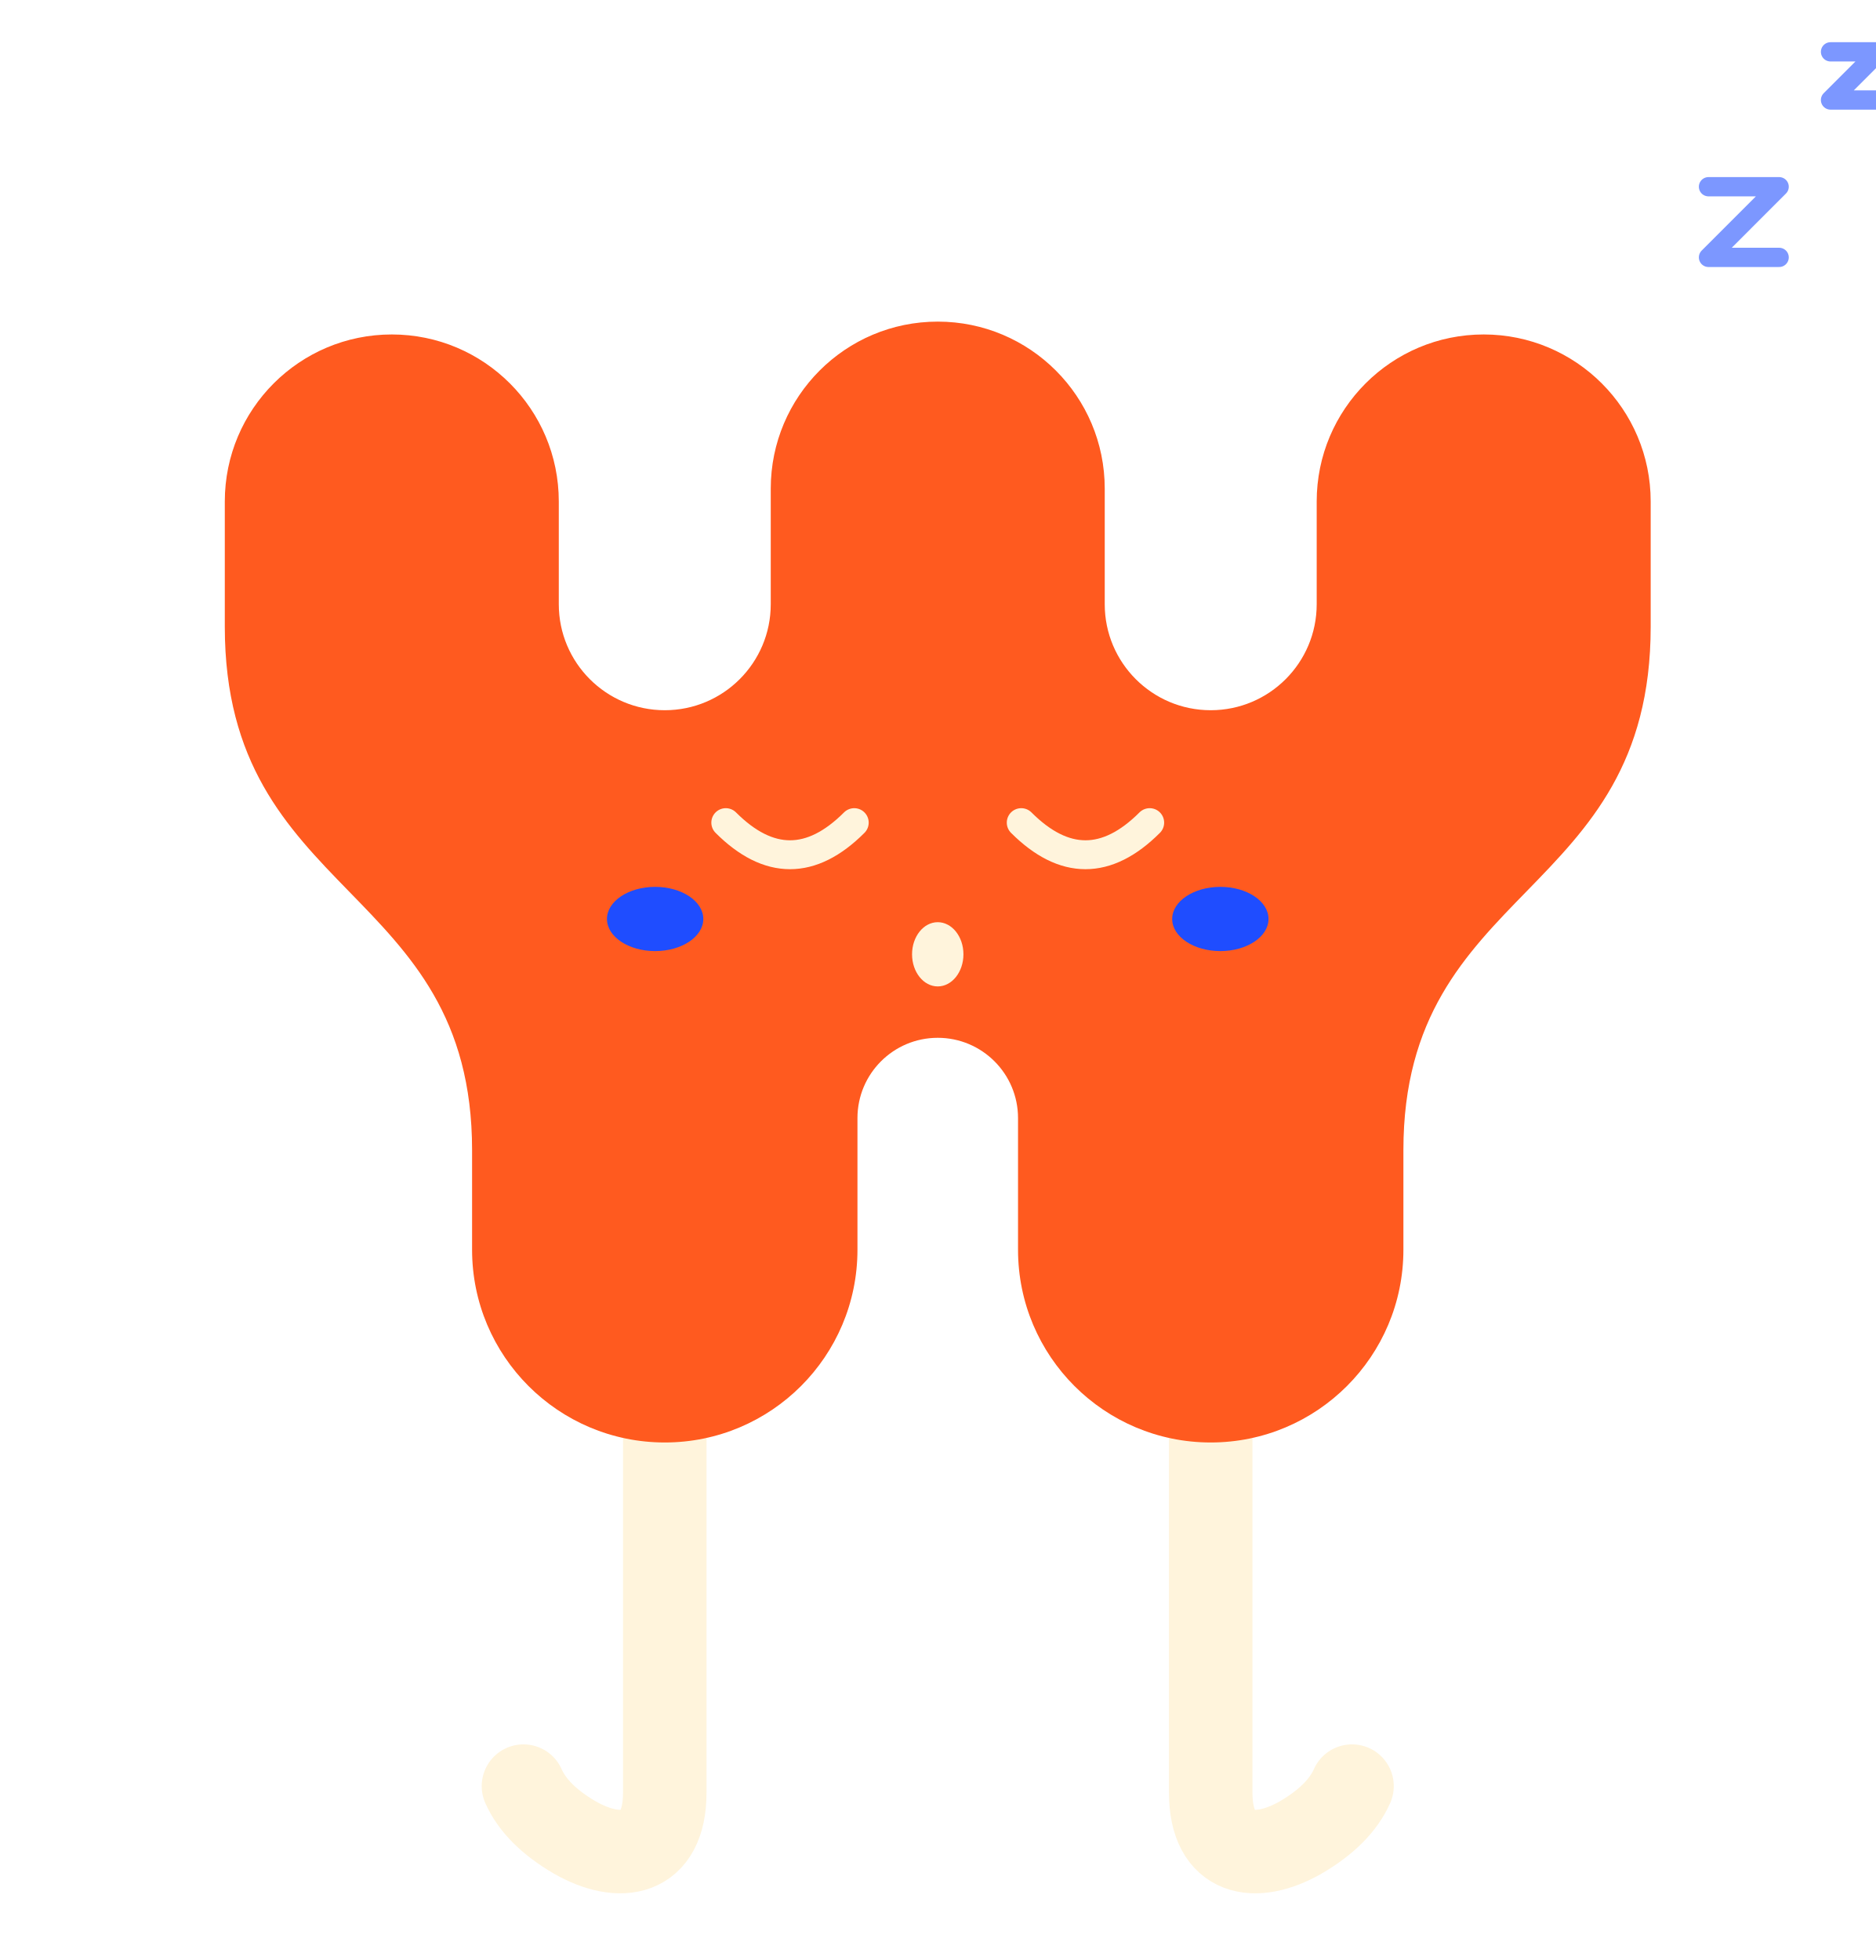
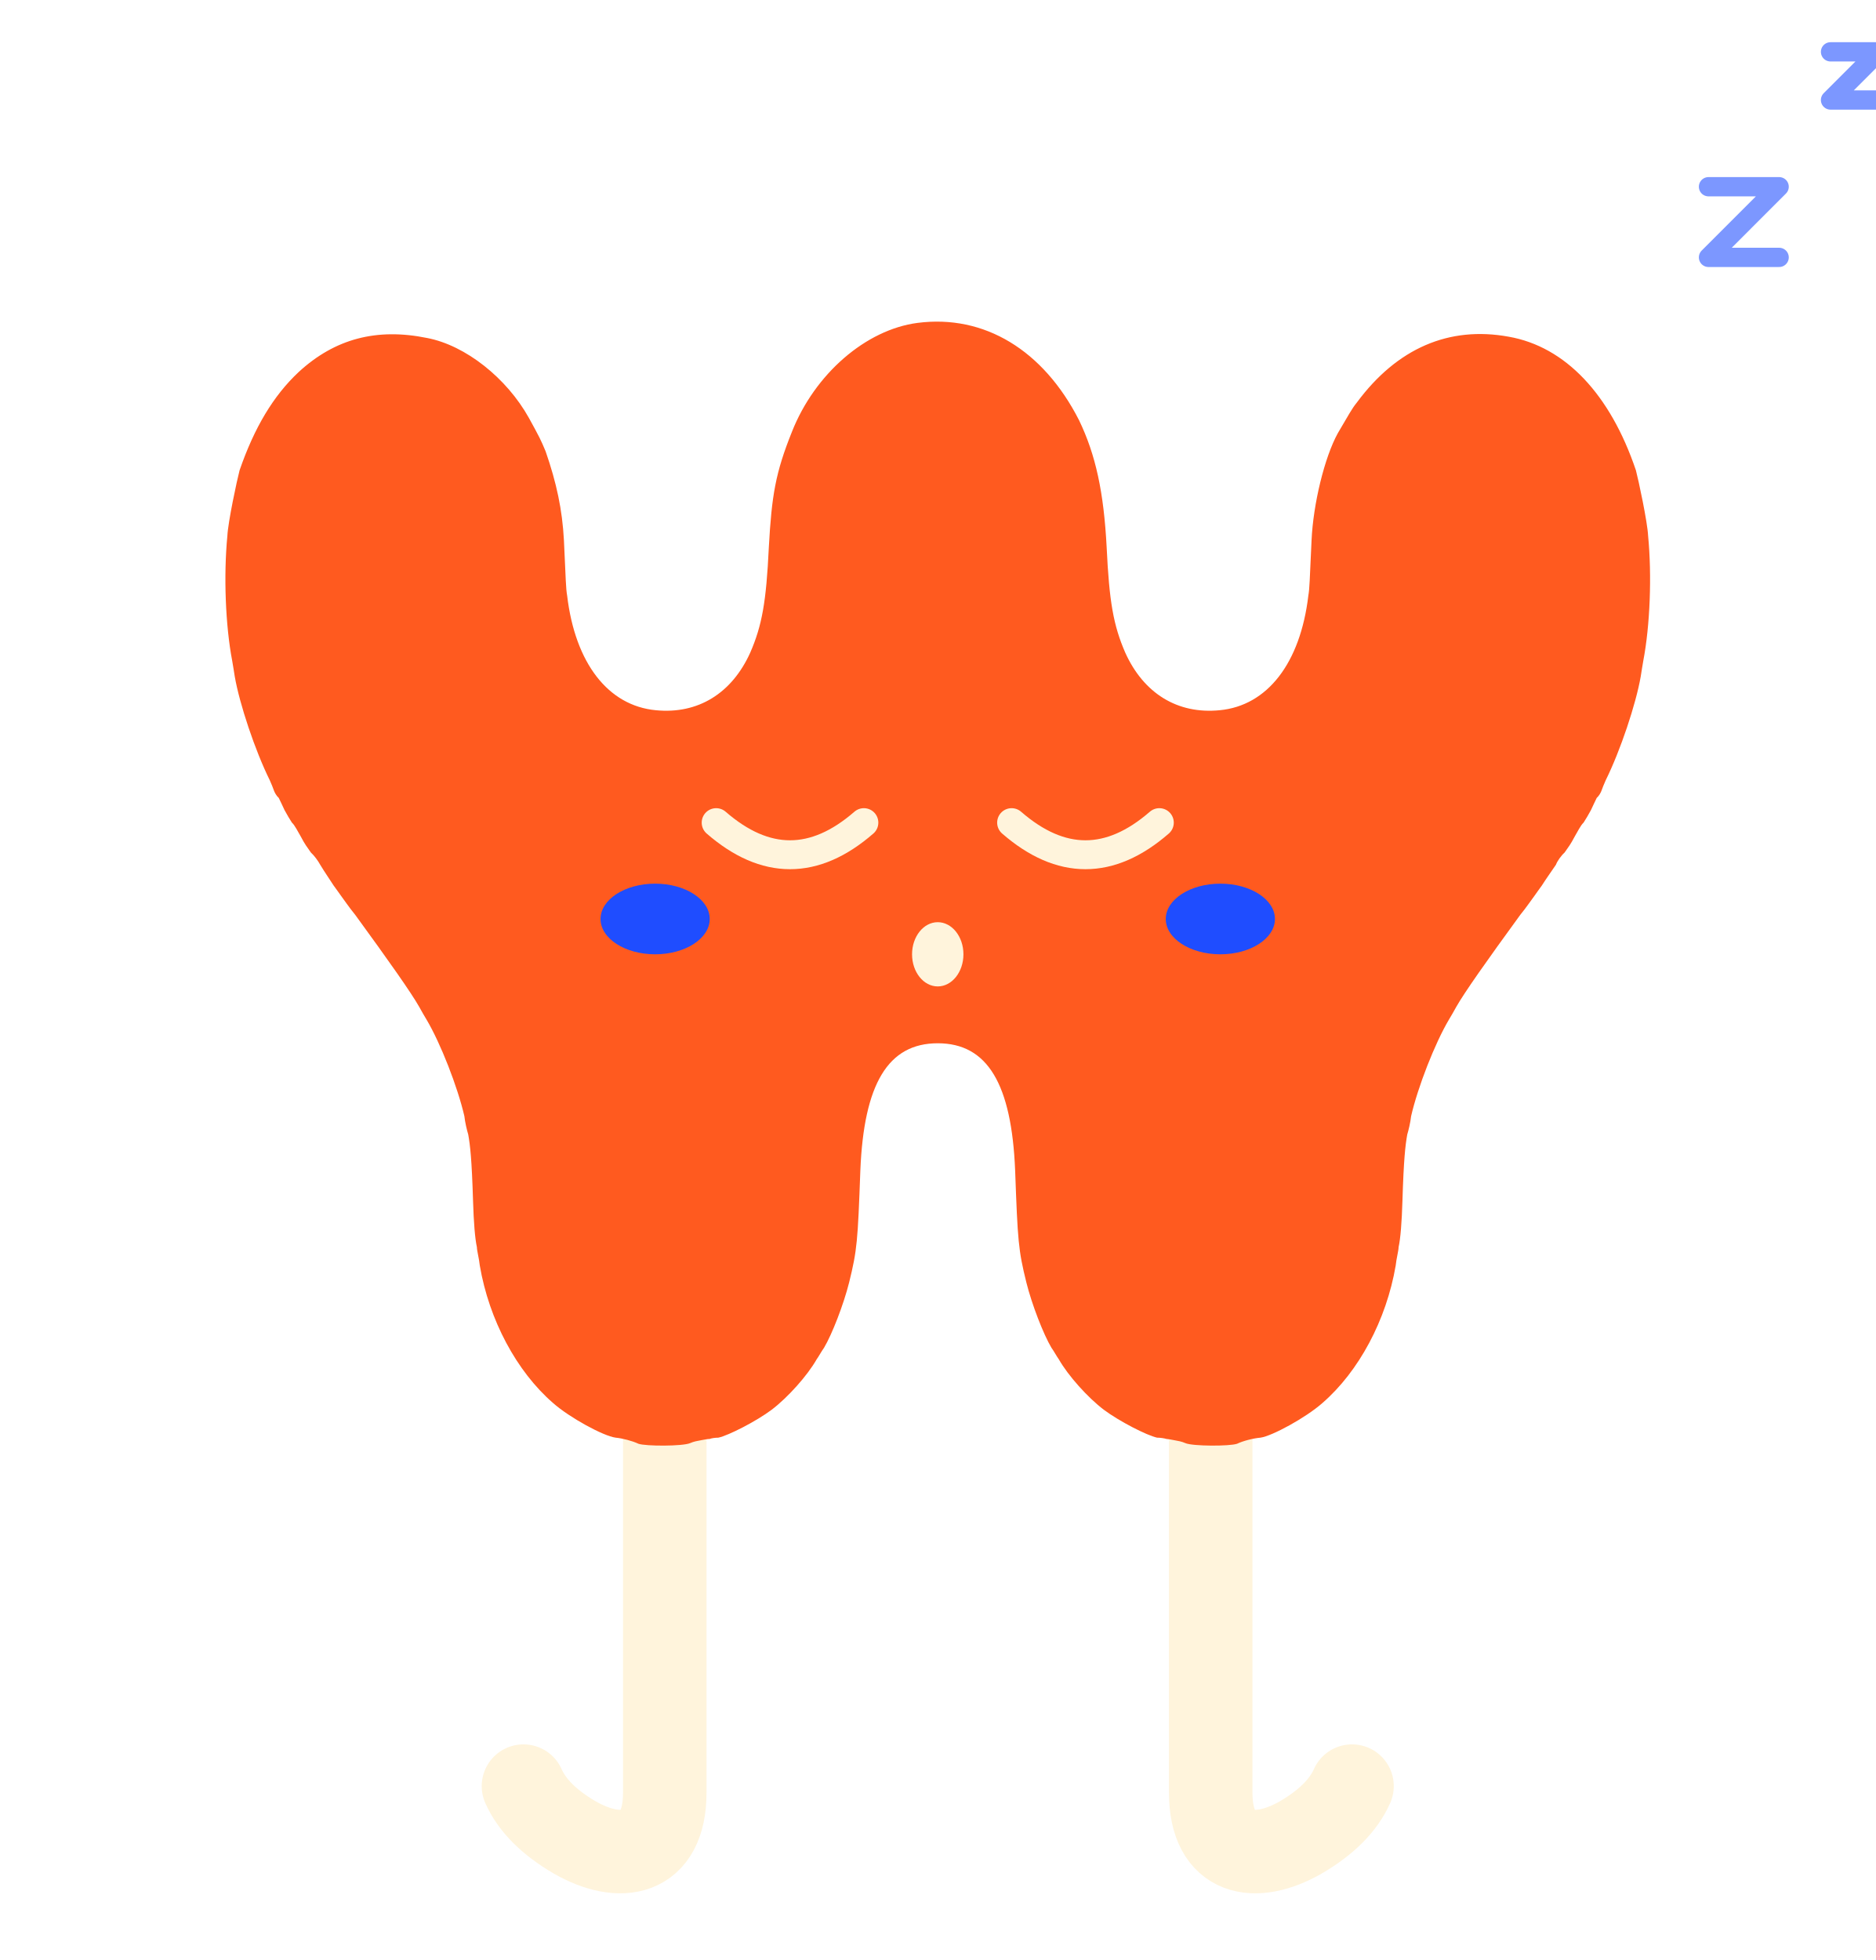
<svg xmlns="http://www.w3.org/2000/svg" class="wovi-mascot" data-pose="wait" width="600" height="627" viewBox="-70 -100 584 610" role="img" aria-label="Wovi, waiting for a job">
  <g class="wovi-zzz" fill="none" stroke="#7C97FF" stroke-width="6" stroke-linecap="round" stroke-linejoin="round">
    <path class="z-0" d="M462 -42 L484 -42 L462 -20 L484 -20" style="transform-origin:473px -31px" />
    <path class="z-1" d="M500 -84 L515 -84 L500 -69 L515 -69" style="transform-origin:507.5px -76.5px" />
  </g>
  <g class="wovi-figure" style="transform-origin:222px 340px">
    <g class="wovi-limb leg-left" style="transform-origin:137px 338px">
      <path d="M137 338 L137 458 C137 478 123 480 109 472 Q97 465 93 456" fill="none" stroke="#FFF4DC" stroke-width="26" stroke-linecap="round" stroke-linejoin="round" />
    </g>
    <g class="wovi-limb leg-right" style="transform-origin:307px 338px">
      <path d="M307 338 L307 458 C307 478 321 480 335 472 Q347 465 351 456" fill="none" stroke="#FFF4DC" stroke-width="26" stroke-linecap="round" stroke-linejoin="round" />
    </g>
    <g class="wovi-body" style="transform-origin:222px 340px">
-       <path d="M0 56 L0 95 C0 180 77 175 77 258 L77 289 A60 60 0 0 0 197 289 L197 248 A25 25 0 0 1 247 248 L247 289 A60 60 0 0 0 367 289 L367 258 C367 175 444 180 444 95 L444 56 A52 52 0 0 0 340 56 L340 88 A33 33 0 0 1 274 88 L274 52 A52 52 0 0 0 170 52 L170 88 A33 33 0 0 1 104 88 L104 56 A52 52 0 0 0 0 56 Z" fill="#FF5A1F" />
+       <path d="M215.7 0.4 C199.6 2.5 183.7 16.3 176.6 34.3 C171.5 47.0 170.3 54.0 169.4 70.3 C168.6 87.2 167.3 94.6 163.6 103.1 C157.9 115.7 147.4 122.3 134.2 121.0 C119.4 119.6 109.1 106.4 106.6 85.3 C106.2 83.0 106.2 80.8 105.6 68.1 C105.1 58.6 103.3 50.2 99.9 40.4 C98.4 36.8 98.0 36.0 94.7 30.0 C87.8 17.6 75.0 7.4 63.0 5.1 C47.3 1.9 34.3 5.3 23.0 15.7 C15.1 23.1 9.2 33.0 4.6 46.3 C3.8 49.3 1.0 62.4 0.8 66.7 C-0.4 79.1 0.2 94.6 2.3 105.6 C2.5 106.9 2.9 109.0 3.1 110.5 C4.6 119.1 9.4 133.5 14.0 142.8 C14.5 143.9 15.1 145.4 15.3 146.0 C15.5 146.6 16.1 147.7 16.8 148.3 C17.2 149.2 18.0 150.7 18.6 152.1 C19.3 153.4 20.3 155.1 20.9 156.0 C21.8 156.8 22.8 158.9 23.7 160.4 C24.9 162.7 25.6 163.6 26.8 165.3 C27.9 166.3 29.1 168.0 29.7 169.1 C31.2 171.6 32.7 173.7 33.9 175.6 C34.6 176.5 35.6 178.0 36.2 178.8 C36.9 179.7 38.7 182.4 40.6 184.7 C51.1 199.1 58.0 208.9 60.5 213.3 C61.2 214.6 62.2 216.3 62.8 217.3 C67.2 224.7 72.5 238.3 74.6 247.4 C74.8 249.3 75.4 251.8 75.8 253.1 C76.4 256.5 76.9 260.7 77.3 273.8 C77.5 280.4 77.9 285.5 78.5 288.2 C78.5 289.3 79.2 291.8 79.4 293.9 C82.3 310.9 90.9 326.9 102.2 336.7 C107.4 341.3 117.9 347.0 121.7 347.5 C123.8 347.7 126.9 348.5 128.8 349.4 C131.1 350.2 142.6 350.2 144.9 349.2 C146.0 348.7 147.2 348.5 148.3 348.3 C149.3 348.1 150.4 347.9 151.0 347.9 C151.4 347.7 152.7 347.5 153.7 347.5 C156.9 346.8 165.5 342.4 170.3 338.8 C175.3 335.0 181.4 328.2 184.3 323.1 C184.9 322.3 185.8 320.6 186.6 319.5 C189.1 315.3 192.7 306.0 194.4 299.2 C196.9 289.1 197.1 286.3 197.9 264.3 C199.0 237.4 206.5 224.7 222.0 224.7 C237.5 224.7 245.0 237.4 246.1 264.3 C246.9 286.3 247.1 289.1 249.6 299.2 C251.3 306.0 254.9 315.3 257.4 319.5 C258.2 320.6 259.1 322.3 259.7 323.1 C262.6 328.2 268.7 335.0 273.7 338.8 C278.5 342.4 287.1 346.8 290.3 347.5 C291.3 347.5 292.6 347.7 293.2 347.9 C293.6 347.9 294.7 348.1 295.7 348.3 C296.8 348.5 298.0 348.7 299.1 349.2 C301.4 350.2 312.9 350.2 315.2 349.4 C317.1 348.5 320.2 347.7 322.5 347.5 C326.1 347.0 336.6 341.3 341.8 336.7 C353.1 326.9 361.7 310.9 364.6 293.9 C364.8 291.8 365.5 289.3 365.5 288.2 C366.1 285.5 366.5 280.4 366.7 273.8 C367.1 260.7 367.6 256.5 368.2 253.1 C368.6 251.8 369.2 249.3 369.4 247.4 C371.5 238.3 376.8 224.7 381.2 217.3 C381.8 216.3 382.8 214.6 383.5 213.3 C386.0 208.9 392.9 199.1 403.4 184.7 C405.3 182.4 407.1 179.7 407.8 178.8 C408.4 178.0 409.4 176.5 410.1 175.6 C411.3 173.7 412.8 171.6 414.5 169.1 C414.9 168.0 416.1 166.3 417.2 165.3 C418.4 163.6 419.1 162.7 420.3 160.4 C421.2 158.9 422.2 156.8 423.1 156.0 C423.7 155.1 424.7 153.4 425.4 152.1 C426.0 150.7 426.8 149.2 427.2 148.3 C427.9 147.7 428.5 146.6 428.7 146.0 C428.9 145.4 429.5 143.9 430.0 142.8 C434.6 133.5 439.4 119.1 440.9 110.5 C441.1 109.0 441.5 106.9 441.7 105.6 C443.8 94.6 444.4 79.1 443.2 66.7 C443.0 62.4 440.2 49.3 439.4 46.3 C431.4 22.6 417.4 7.8 399.8 4.7 C381.2 1.3 365.0 8.3 352.5 25.2 C350.8 27.3 350.0 29.0 346.6 34.7 C342.4 42.3 338.9 56.9 338.4 68.1 C337.8 80.8 337.8 83.0 337.4 85.3 C334.9 106.4 324.6 119.6 309.8 121.0 C296.6 122.3 286.1 115.7 280.4 103.1 C276.7 94.6 275.4 87.2 274.6 70.3 C273.7 53.1 271.2 41.5 266.0 30.7 C254.9 8.9 236.5 -2.3 215.7 0.4 Z" fill="#FF5A1F" />
      <g class="wovi-face">
-         <path class="wovi-eye" d="M-20 -4 Q0 16 20 -4" transform="translate(176 160)" fill="none" stroke="#FFF4DC" stroke-width="9" stroke-linecap="round" stroke-linejoin="round" />
-         <path class="wovi-eye" d="M-20 -4 Q0 16 20 -4" transform="translate(268 160)" fill="none" stroke="#FFF4DC" stroke-width="9" stroke-linecap="round" stroke-linejoin="round" />
+         <path class="wovi-eye" d="M-23 -4 Q0 16 23 -4" transform="translate(176 160)" fill="none" stroke="#FFF4DC" stroke-width="9" stroke-linecap="round" stroke-linejoin="round" />
+         <path class="wovi-eye" d="M-23 -4 Q0 16 23 -4" transform="translate(268 160)" fill="none" stroke="#FFF4DC" stroke-width="9" stroke-linecap="round" stroke-linejoin="round" />
        <ellipse cx="222" cy="197" rx="8" ry="10" fill="#FFF4DC" />
-         <ellipse cx="134" cy="186" rx="15" ry="10" fill="#1F4DFF" />
-         <ellipse cx="310" cy="186" rx="15" ry="10" fill="#1F4DFF" />
+         <ellipse cx="134" cy="186" rx="17" ry="11" fill="#1F4DFF" />
+         <ellipse cx="310" cy="186" rx="17" ry="11" fill="#1F4DFF" />
      </g>
    </g>
  </g>
</svg>
